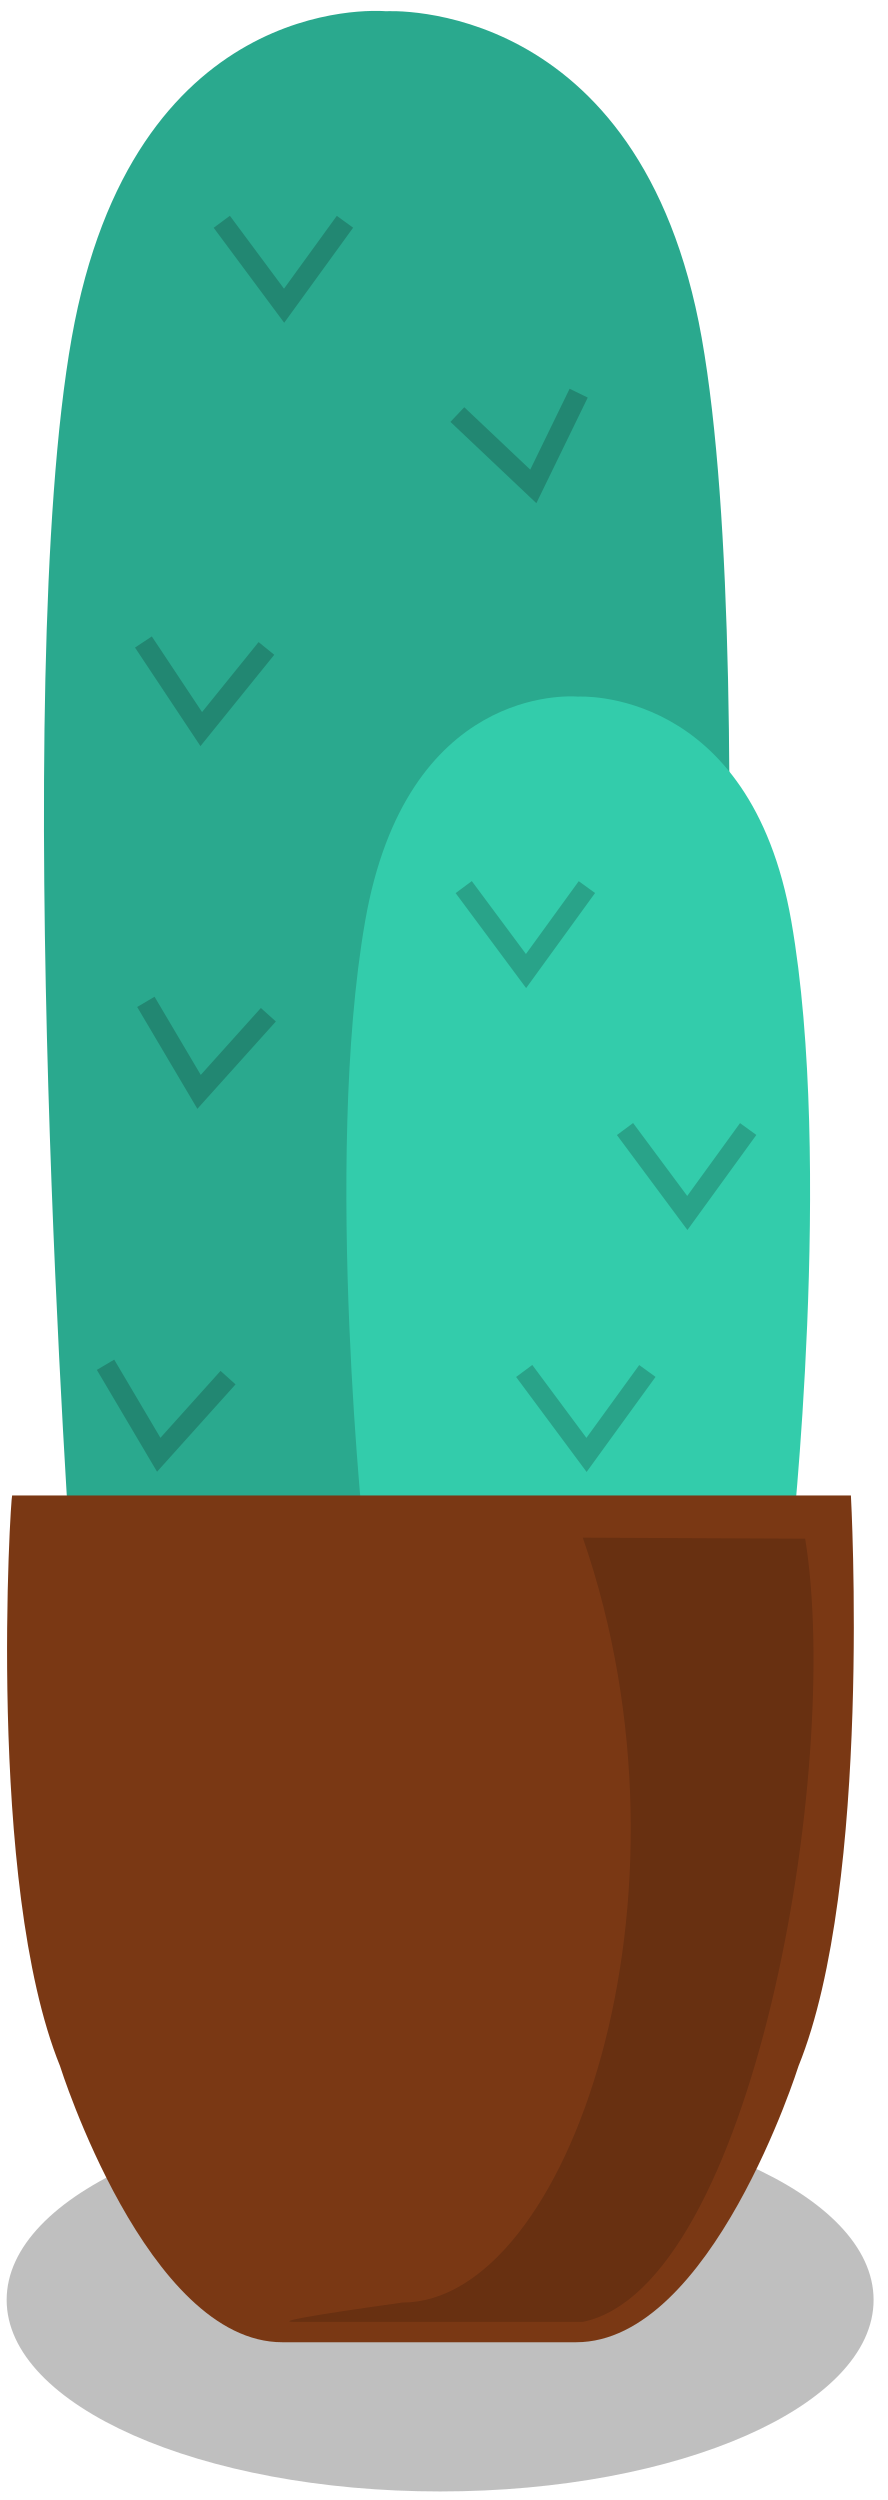
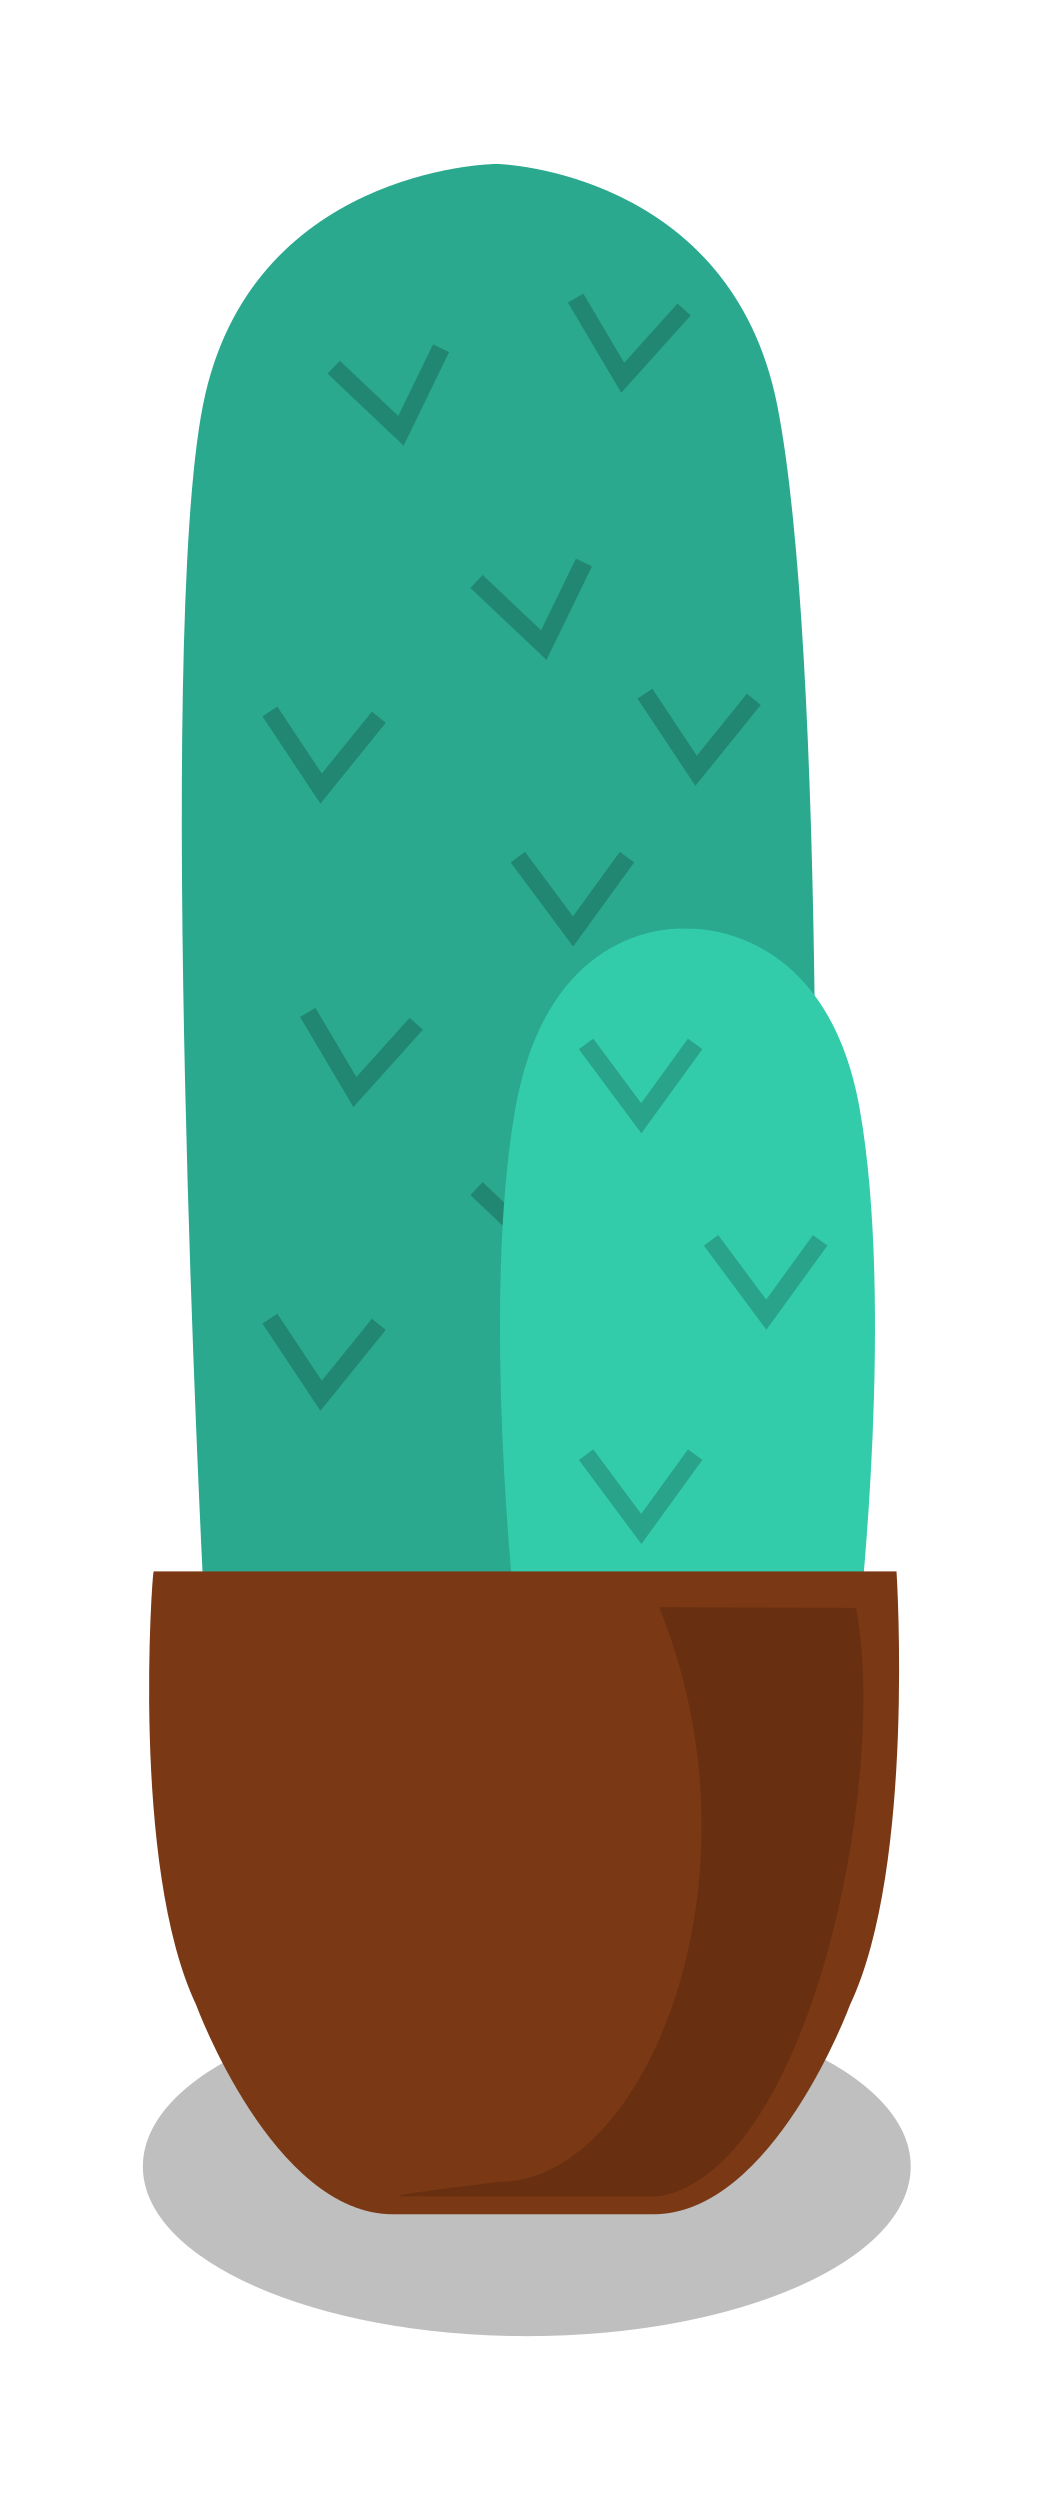
- <svg xmlns="http://www.w3.org/2000/svg" width="44" height="124" viewBox="0 0 44 124">
-   <g fill="none" fill-rule="evenodd" transform="translate(0 -1)">
-     <path fill="#000" fill-opacity=".25" d="M43.33,115.076 C43.33,120.324 33.703,124.576 21.83,124.576 C9.955,124.576 0.33,120.324 0.33,115.076 C0.33,109.827 9.955,105.576 21.83,105.576 C33.703,105.576 43.33,109.827 43.33,115.076" />
-     <g transform="translate(.33 .576)">
-       <path fill="#2AA98E" d="M18.825,0.981 C18.178,0.932 6.243,0.205 3.228,17.173 C0.128,34.613 3.228,78.428 3.228,78.428 L18.788,80.944 L18.788,80.964 L18.849,80.953 L18.91,80.964 L18.91,80.944 L34.473,78.428 C34.473,78.428 37.572,34.613 34.473,17.173 C31.458,0.205 18.843,0.984 18.825,0.981 Z" />
-       <polyline stroke="#000" stroke-opacity=".2" points="17.67 63.424 20.761 67.588 23.78 63.424" />
-       <path fill="#33CCAB" d="M38.918,46.108 C36.879,34.443 28.345,34.978 28.334,34.976 C27.895,34.942 19.822,34.443 17.782,46.108 C15.685,58.098 17.782,77.221 17.782,77.221 L28.308,78.95 L28.308,78.964 L28.349,78.956 L28.391,78.964 L28.391,78.95 L38.918,77.221 C38.918,77.221 41.015,58.098 38.918,46.108" />
-       <polyline stroke="#000" stroke-opacity=".2" points="30.67 56.424 33.761 60.588 36.78 56.424" />
-       <polyline stroke="#000" stroke-opacity=".2" points="22.67 44.424 25.761 48.588 28.78 44.424" />
-       <polyline stroke="#000" stroke-opacity=".2" points="25.67 68.424 28.761 72.588 31.78 68.424" />
-       <path fill="#7A3814" d="M41.875,74.6 C41.875,74.6 42.945,93.854 39.276,102.9 C39.276,102.9 34.964,116.599 28.25,116.599 L21.075,116.599 L20.848,116.599 L13.672,116.599 C6.958,116.599 2.647,102.9 2.647,102.9 C-1.021,93.854 0.201,74.58 0.272,74.6 C0.272,74.6 41.875,74.6 41.875,74.6 Z" />
-       <path fill="#000" fill-rule="nonzero" d="M28.577,76.692 C34.775,94.592 27.821,114.63 19.633,114.63 C15.097,115.265 13.31,115.585 14.273,115.59 L28.577,115.59 C36.946,113.861 41.462,88.183 39.607,76.743 L28.577,76.692 Z" opacity=".15" />
-       <polyline stroke="#000" stroke-opacity=".2" points="6.67 32.424 9.761 36.588 12.78 32.424" transform="rotate(3 9.725 34.506)" />
-       <polyline stroke="#000" stroke-opacity=".2" points="22.67 20.424 25.761 24.588 28.78 20.424" transform="rotate(-10 25.725 22.506)" />
-       <polyline stroke="#000" stroke-opacity=".2" points="10.67 11.424 13.761 15.588 16.78 11.424" />
-       <polyline stroke="#000" stroke-opacity=".2" points="6.67 50.424 9.761 54.588 12.78 50.424" transform="rotate(6 9.725 52.506)" />
-       <polyline stroke="#000" stroke-opacity=".2" points="4.67 68.424 7.761 72.588 10.78 68.424" transform="rotate(6 7.725 70.506)" />
+ <svg xmlns="http://www.w3.org/2000/svg" width="59" height="140" viewBox="0 0 59 140">
+   <g fill="none" fill-rule="evenodd">
+     <g transform="translate(10 9)">
+       <path fill="#2AA98E" d="M17.911,0.183 C17.352,0.145 3.971,0.585 1.369,13.674 C-1.306,27.127 1.369,79.584 1.369,79.584 L35.035,80 C35.936,67.416 36.196,27.127 33.521,13.674 C30.918,0.585 17.927,0.186 17.911,0.183 Z" />
+       <polyline stroke="#000" stroke-opacity=".2" points="5 31 8.091 35.163 11.109 31" transform="rotate(3 8.055 33.082)" />
+       <polyline stroke="#000" stroke-opacity=".2" points="26 30 29.091 34.163 32.109 30" transform="rotate(3 29.055 32.082)" />
+       <polyline stroke="#000" stroke-opacity=".2" points="17 23 20.091 27.163 23.109 23" transform="rotate(-10 20.055 25.082)" />
+       <polyline stroke="#000" stroke-opacity=".2" points="9 11 12.091 15.163 15.109 11" transform="rotate(-10 12.055 13.082)" />
+       <polyline stroke="#000" stroke-opacity=".2" points="19 39 22.091 43.163 25.109 39" />
+       <polyline stroke="#000" stroke-opacity=".2" points="7 48 10.091 52.163 13.109 48" transform="rotate(6 10.055 50.082)" />
+       <polyline stroke="#000" stroke-opacity=".2" points="22 8 25.091 12.163 28.109 8" transform="rotate(6 25.055 10.082)" />
+       <polyline stroke="#000" stroke-opacity=".2" points="5 65 8.091 69.163 11.109 65" transform="rotate(3 8.055 67.082)" />
+       <polyline stroke="#000" stroke-opacity=".2" points="17 57 20.091 61.163 23.109 57" transform="rotate(-10 20.055 59.082)" />
+       <polyline stroke="#000" stroke-opacity=".2" points="19 73 22.091 77.163 25.109 73" />
+     </g>
+     <g transform="translate(28 52)">
+       <path fill="#33CCAB" d="M20.149,10.13 C18.287,-0.474 10.495,0.012 10.485,0.01 C10.084,-0.02 2.713,-0.474 0.851,10.13 C-1.064,21.03 0.851,38.415 0.851,38.415 L10.461,39.987 L10.461,40 L10.499,39.993 L10.537,40 L10.537,39.987 L20.149,38.415 C20.149,38.415 22.064,21.03 20.149,10.13" />
+       <polyline stroke="#000" stroke-opacity=".2" points="11.82 17.46 14.911 21.623 17.929 17.46" />
+       <polyline stroke="#000" stroke-opacity=".2" points="4.82 6.46 7.911 10.623 10.929 6.46" />
+       <polyline stroke="#000" stroke-opacity=".2" points="4.82 29.46 7.911 33.623 10.929 29.46" />
+     </g>
+     <g transform="translate(8 88)">
+       <path fill="#000" fill-opacity=".25" d="M43,33.324 C43,38.572 33.373,42.824 21.5,42.824 C9.625,42.824 0,38.572 0,33.324 C0,28.076 9.625,23.824 21.5,23.824 C33.373,23.824 43,28.076 43,33.324" />
+       <path fill="#7A3814" d="M42.205,0 C42.205,0 43.274,16.504 39.606,24.258 C39.606,24.258 35.294,36 28.579,36 L21.405,36 L21.178,36 L14.002,36 C7.287,36 2.977,24.258 2.977,24.258 C-0.692,16.504 0.53,-0.018 0.602,0 C0.602,0 42.205,0 42.205,0 Z" />
+       <path fill="#000" fill-rule="nonzero" d="M28.906,2 C35.105,17.186 28.151,34.185 19.962,34.185 C15.427,34.724 13.64,34.996 14.603,35 L28.906,35 C37.276,33.533 41.792,11.749 39.937,2.043 L28.906,2 Z" opacity=".15" />
    </g>
  </g>
</svg>
